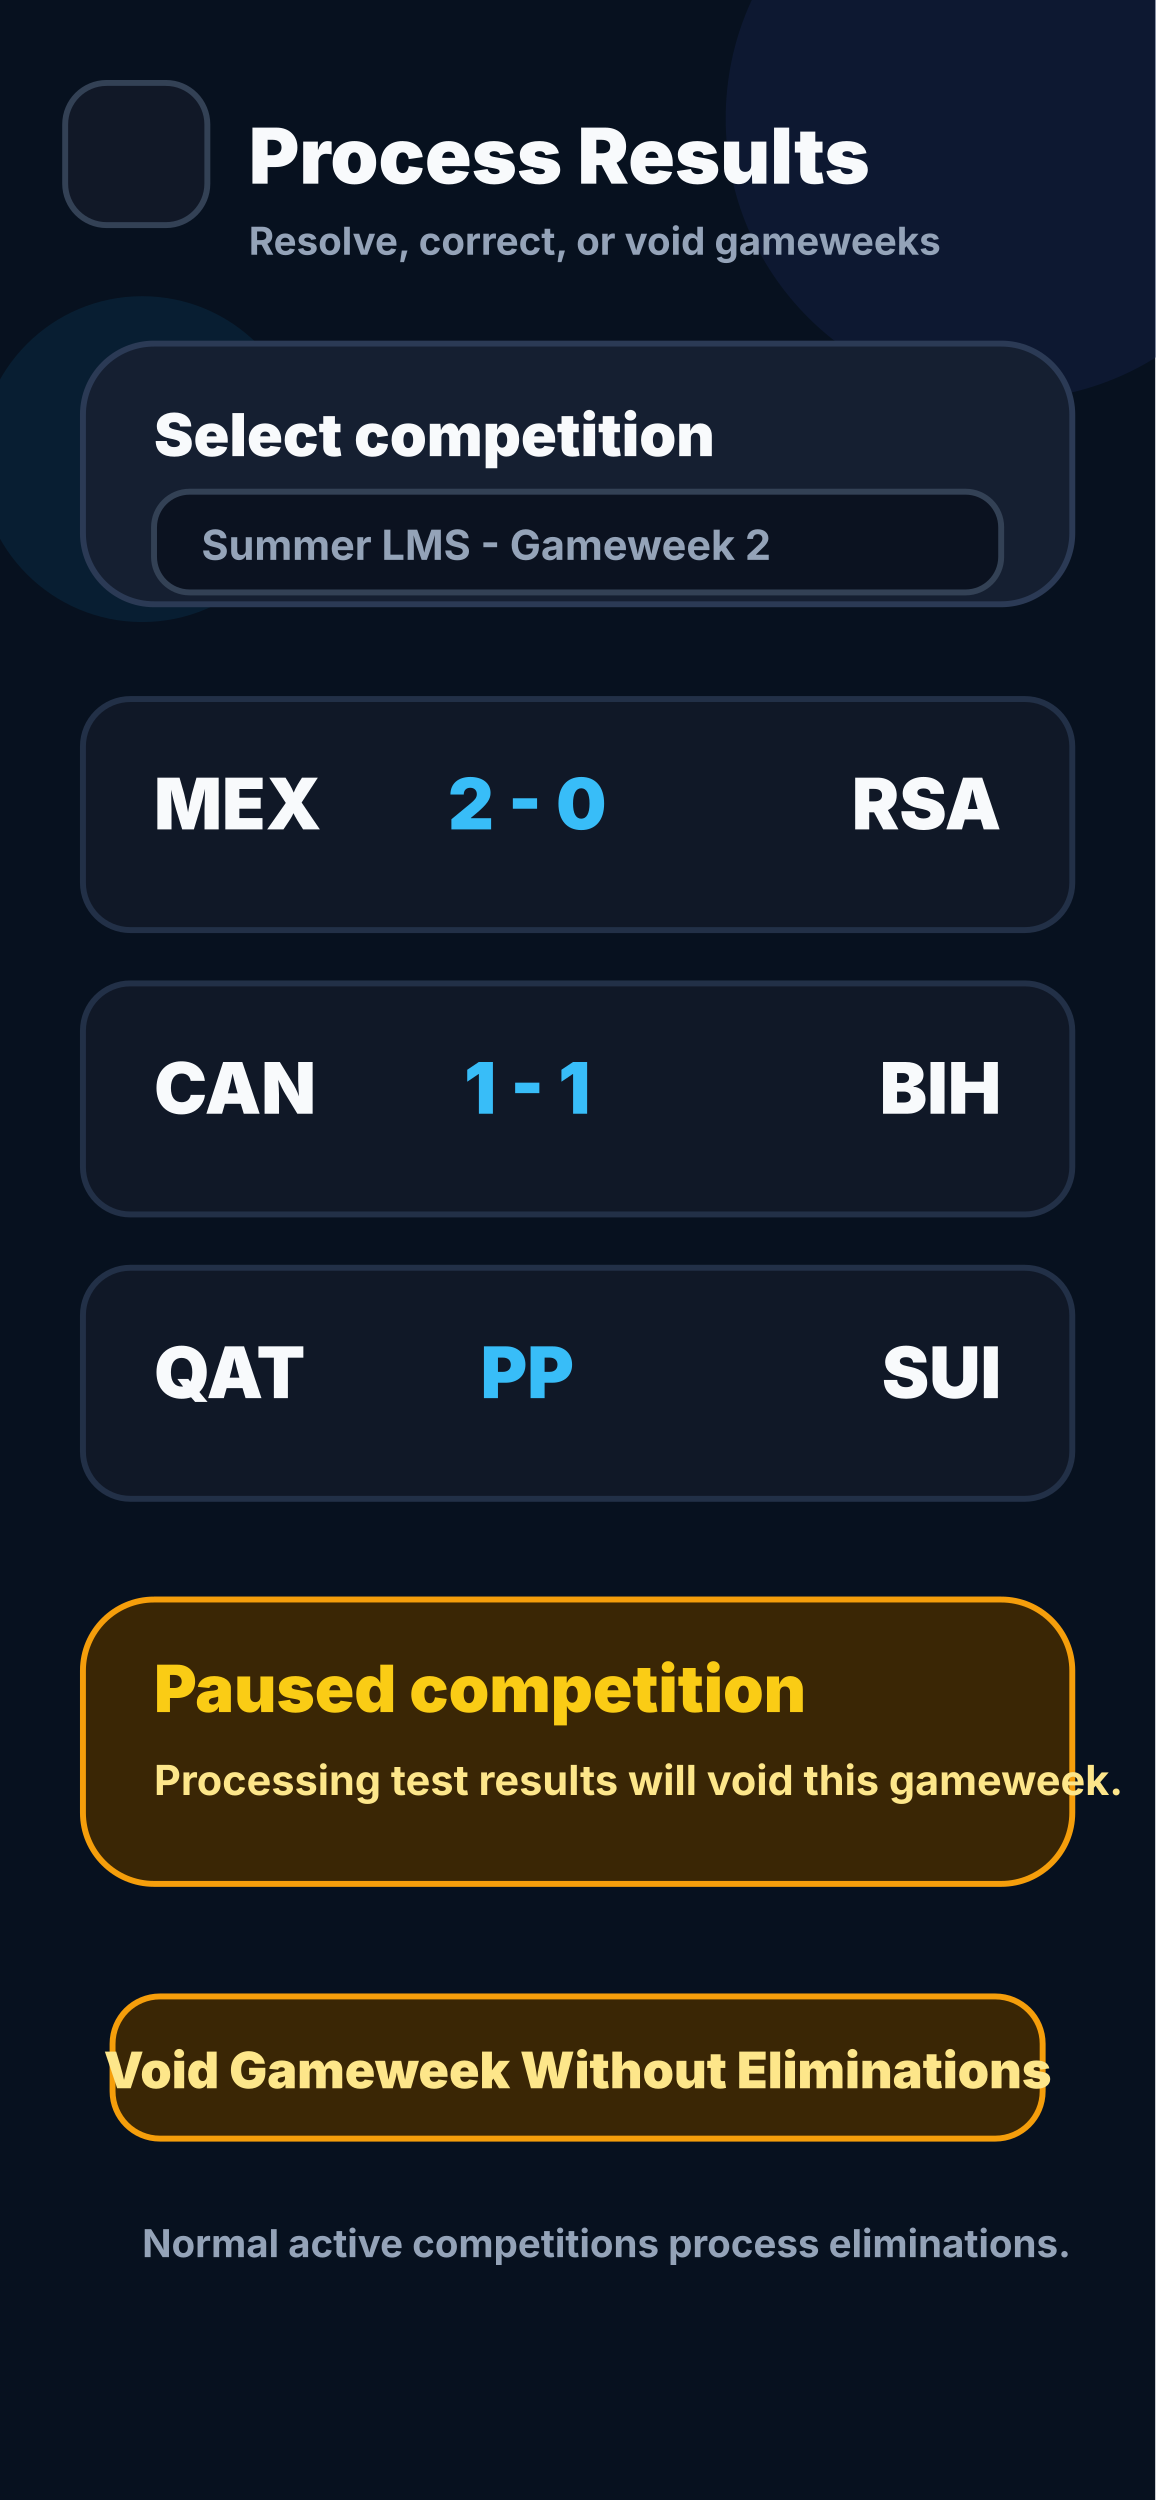
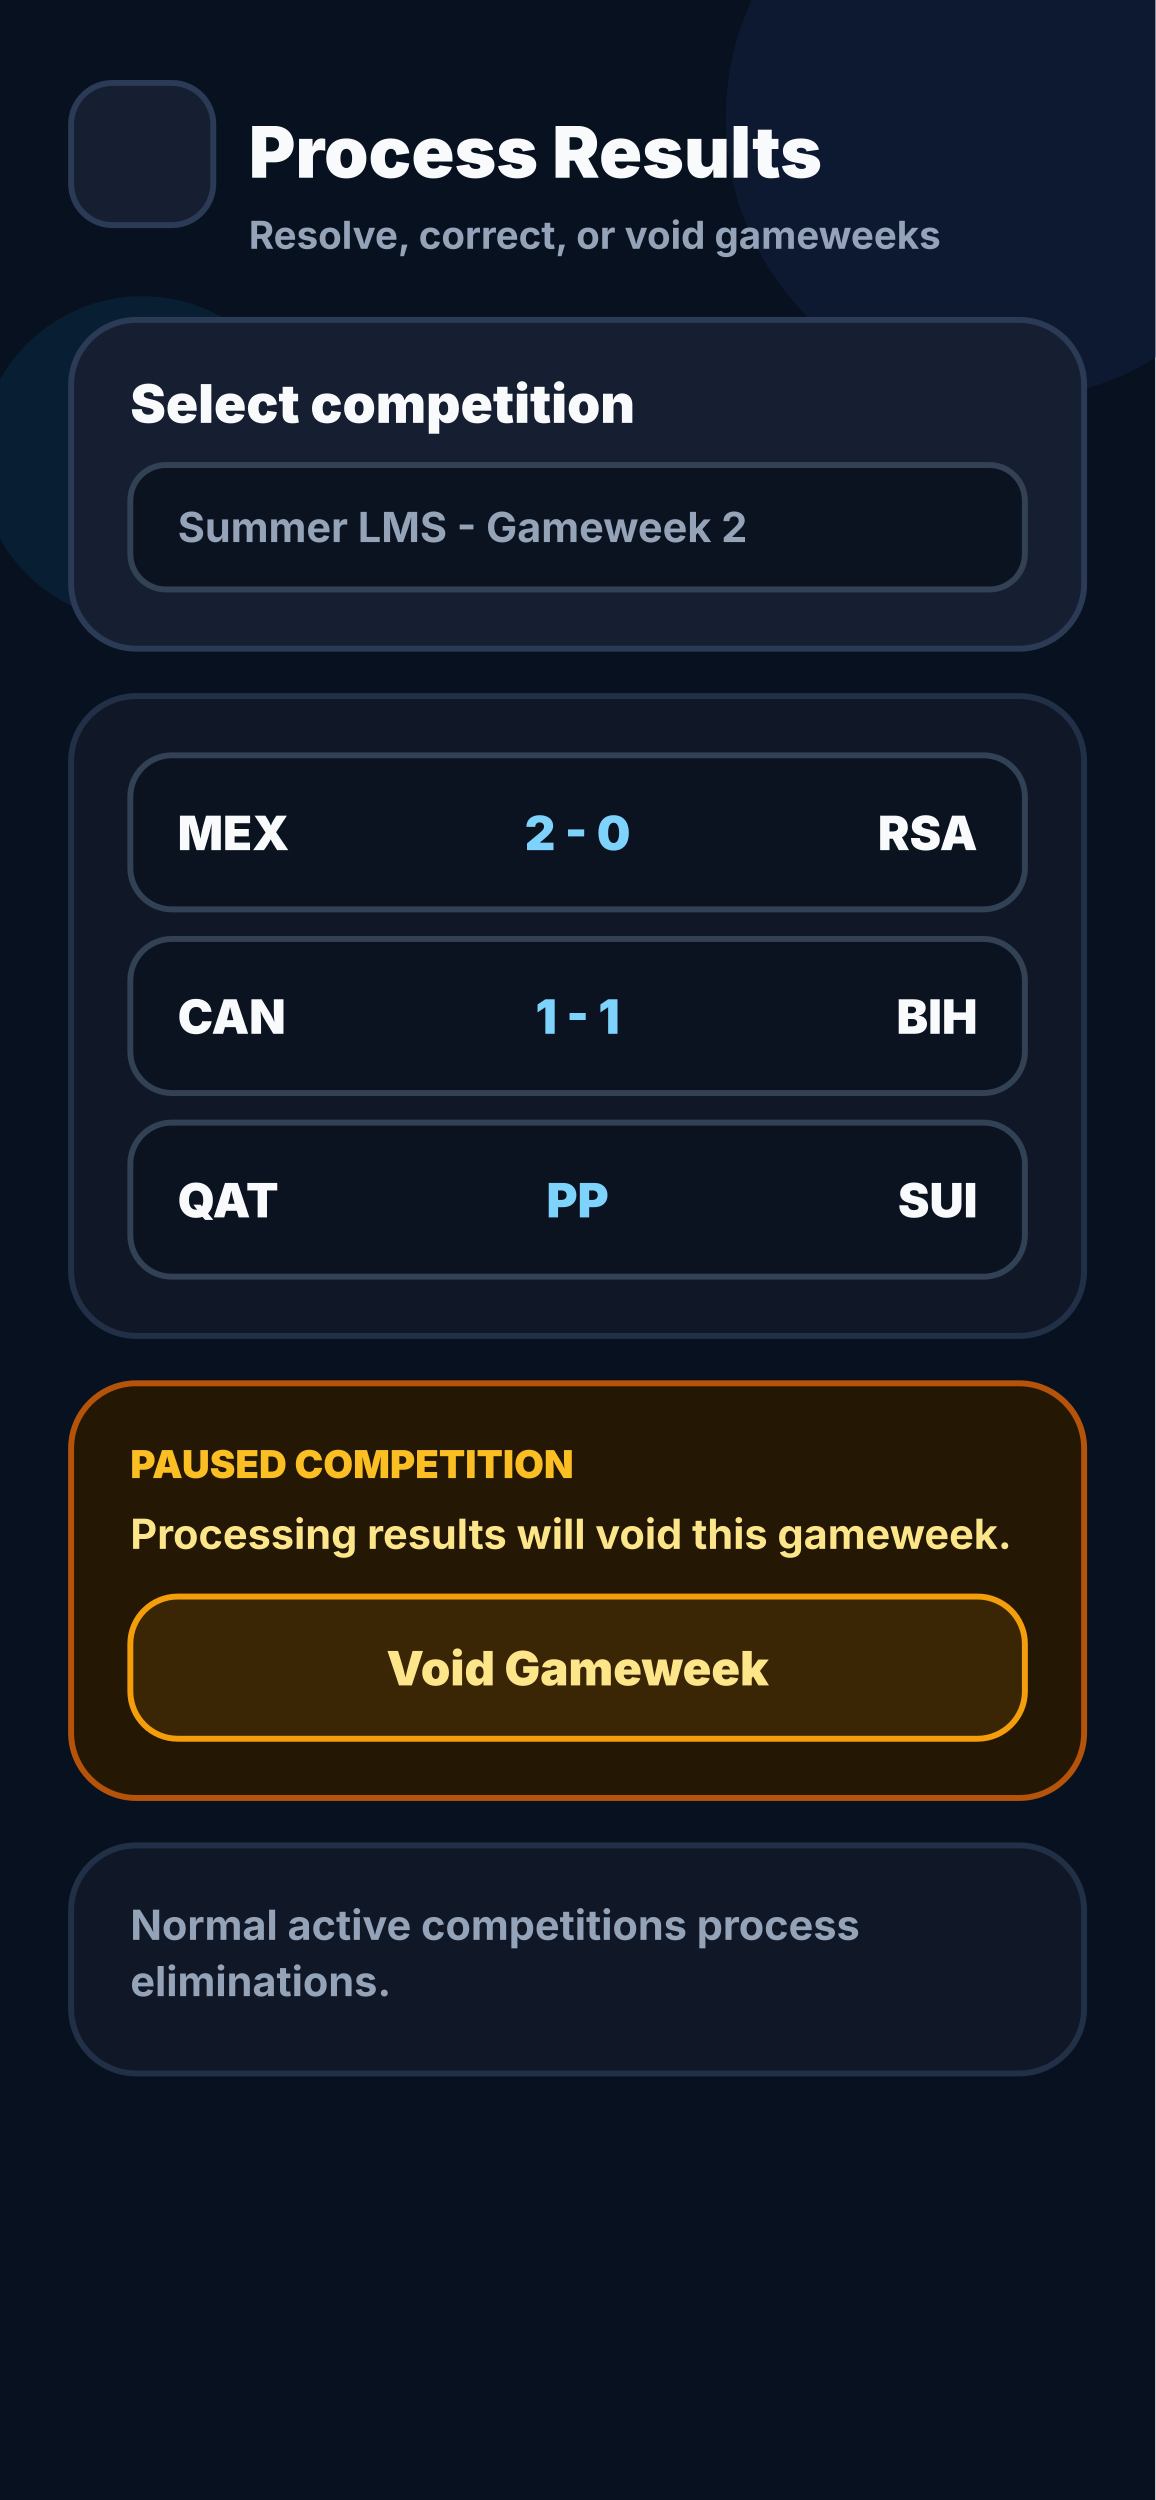
<svg xmlns="http://www.w3.org/2000/svg" width="390" height="844" viewBox="0 0 390 844">
  <rect width="390" height="844" fill="#07111f" />
  <circle cx="340" cy="40" r="95" fill="#172554" opacity="0.35" />
  <circle cx="48" cy="155" r="55" fill="#082f49" opacity="0.45" />
-   <rect x="22" y="28" width="48" height="48" rx="14" fill="#111827" stroke="#334155" stroke-width="2" opacity="1" />
-   <text x="84" y="62" font-family="Inter, Arial, sans-serif" font-size="26" font-weight="900" fill="#f8fafc" text-anchor="start" opacity="1">Process Results</text>
-   <text x="84" y="86" font-family="Inter, Arial, sans-serif" font-size="13" font-weight="700" fill="#94a3b8" text-anchor="start" opacity="1">Resolve, correct, or void gameweeks</text>
-   <rect x="28" y="116" width="334" height="88" rx="24" fill="#151f31" stroke="#2b3a55" stroke-width="2" opacity="1" />
-   <text x="52" y="154" font-family="Inter, Arial, sans-serif" font-size="20" font-weight="900" fill="#f8fafc" text-anchor="start" opacity="1">Select competition</text>
-   <rect x="52" y="166" width="286" height="34" rx="12" fill="#0b1220" stroke="#334155" stroke-width="2" opacity="1" />
-   <text x="68" y="189" font-family="Inter, Arial, sans-serif" font-size="14" font-weight="700" fill="#94a3b8" text-anchor="start" opacity="1">Summer LMS - Gameweek 2</text>
-   <rect x="28" y="236" width="334" height="78" rx="16" fill="#101827" stroke="#223047" stroke-width="2" opacity="1" />
-   <text x="52" y="280" font-family="Inter, Arial, sans-serif" font-size="24" font-weight="900" fill="#f8fafc" text-anchor="start" opacity="1">MEX</text>
-   <text x="178" y="280" font-family="Inter, Arial, sans-serif" font-size="24" font-weight="900" fill="#38bdf8" text-anchor="middle" opacity="1">2 - 0</text>
-   <text x="338" y="280" font-family="Inter, Arial, sans-serif" font-size="24" font-weight="900" fill="#f8fafc" text-anchor="end" opacity="1">RSA</text>
-   <rect x="28" y="332" width="334" height="78" rx="16" fill="#101827" stroke="#223047" stroke-width="2" opacity="1" />
-   <text x="52" y="376" font-family="Inter, Arial, sans-serif" font-size="24" font-weight="900" fill="#f8fafc" text-anchor="start" opacity="1">CAN</text>
-   <text x="178" y="376" font-family="Inter, Arial, sans-serif" font-size="24" font-weight="900" fill="#38bdf8" text-anchor="middle" opacity="1">1 - 1</text>
-   <text x="338" y="376" font-family="Inter, Arial, sans-serif" font-size="24" font-weight="900" fill="#f8fafc" text-anchor="end" opacity="1">BIH</text>
-   <rect x="28" y="428" width="334" height="78" rx="16" fill="#101827" stroke="#223047" stroke-width="2" opacity="1" />
-   <text x="52" y="472" font-family="Inter, Arial, sans-serif" font-size="24" font-weight="900" fill="#f8fafc" text-anchor="start" opacity="1">QAT</text>
-   <text x="178" y="472" font-family="Inter, Arial, sans-serif" font-size="24" font-weight="900" fill="#38bdf8" text-anchor="middle" opacity="1">PP</text>
-   <text x="338" y="472" font-family="Inter, Arial, sans-serif" font-size="24" font-weight="900" fill="#f8fafc" text-anchor="end" opacity="1">SUI</text>
-   <rect x="28" y="540" width="334" height="96" rx="24" fill="#3a2605" stroke="#f59e0b" stroke-width="2" opacity="1" />
-   <text x="52" y="578" font-family="Inter, Arial, sans-serif" font-size="22" font-weight="900" fill="#facc15" text-anchor="start" opacity="1">Paused competition</text>
-   <text x="52" y="606" font-family="Inter, Arial, sans-serif" font-size="14" font-weight="700" fill="#fde68a" text-anchor="start" opacity="1">Processing test results will void this gameweek.</text>
-   <rect x="38" y="674" width="314" height="48" rx="16" fill="#3a2605" stroke="#f59e0b" stroke-width="2" opacity="1" />
-   <text x="195.0" y="705" font-family="Inter, Arial, sans-serif" font-size="17" font-weight="900" fill="#fde68a" text-anchor="middle" opacity="1">Void Gameweek Without Eliminations</text>
-   <text x="48" y="762" font-family="Inter, Arial, sans-serif" font-size="13" font-weight="700" fill="#94a3b8" text-anchor="start" opacity="1">Normal active competitions process eliminations.</text>
+   <rect x="24" y="28" width="48" height="48" rx="14" fill="#151f31" stroke="#2b3a55" stroke-width="2" />
+   <text x="84" y="60" font-family="Inter, Arial, sans-serif" font-size="24" font-weight="900" fill="#f8fafc" text-anchor="start">Process Results</text>
+   <text x="84" y="84" font-family="Inter, Arial, sans-serif" font-size="13" font-weight="700" fill="#94a3b8" text-anchor="start">Resolve, correct, or void gameweeks</text>
+   <rect x="24" y="108" width="342" height="111" rx="22" fill="#151f31" stroke="#2b3a55" stroke-width="2" />
+   <g transform="translate(44,128)">
+     <g transform="translate(0,0)">
+       <text x="0" y="14.76" font-family="Inter, Arial, sans-serif" font-size="18" font-weight="900" fill="#f8fafc" text-anchor="start">Select competition</text>
+     </g>
+     <g transform="translate(0,29)">
+       <rect x="0" y="0" width="302" height="42" rx="12" fill="#0b1220" stroke="#334155" stroke-width="2" />
+       <text x="16" y="26" font-family="Inter, Arial, sans-serif" font-size="14" font-weight="700" fill="#94a3b8" text-anchor="start">Summer LMS - Gameweek 2</text>
+     </g>
+   </g>
+   <rect x="24" y="235" width="342" height="216" rx="22" fill="#101827" stroke="#223047" stroke-width="2" />
+   <g transform="translate(44,255)">
+     <g transform="translate(0,0)">
+       <rect x="0" y="0" width="302" height="52" rx="14" fill="#0b1220" stroke="#334155" stroke-width="2" />
+       <text x="16" y="32" font-family="Inter, Arial, sans-serif" font-size="16" font-weight="900" fill="#f8fafc" text-anchor="start">MEX</text>
+       <text x="151" y="32" font-family="Inter, Arial, sans-serif" font-size="16" font-weight="900" fill="#7dd3fc" text-anchor="middle">2 - 0</text>
+       <text x="286" y="32" font-family="Inter, Arial, sans-serif" font-size="16" font-weight="900" fill="#f8fafc" text-anchor="end">RSA</text>
+     </g>
+     <g transform="translate(0,62)">
+       <rect x="0" y="0" width="302" height="52" rx="14" fill="#0b1220" stroke="#334155" stroke-width="2" />
+       <text x="16" y="32" font-family="Inter, Arial, sans-serif" font-size="16" font-weight="900" fill="#f8fafc" text-anchor="start">CAN</text>
+       <text x="151" y="32" font-family="Inter, Arial, sans-serif" font-size="16" font-weight="900" fill="#7dd3fc" text-anchor="middle">1 - 1</text>
+       <text x="286" y="32" font-family="Inter, Arial, sans-serif" font-size="16" font-weight="900" fill="#f8fafc" text-anchor="end">BIH</text>
+     </g>
+     <g transform="translate(0,124)">
+       <rect x="0" y="0" width="302" height="52" rx="14" fill="#0b1220" stroke="#334155" stroke-width="2" />
+       <text x="16" y="32" font-family="Inter, Arial, sans-serif" font-size="16" font-weight="900" fill="#f8fafc" text-anchor="start">QAT</text>
+       <text x="151" y="32" font-family="Inter, Arial, sans-serif" font-size="16" font-weight="900" fill="#7dd3fc" text-anchor="middle">PP</text>
+       <text x="286" y="32" font-family="Inter, Arial, sans-serif" font-size="16" font-weight="900" fill="#f8fafc" text-anchor="end">SUI</text>
+     </g>
+   </g>
+   <rect x="24" y="467" width="342" height="140" rx="22" fill="#241804" stroke="#b45309" stroke-width="2" />
+   <g transform="translate(44,487)">
+     <g transform="translate(0,0)">
+       <text x="0" y="12" font-family="Inter, Arial, sans-serif" font-size="13" font-weight="900" fill="#fbbf24" text-anchor="start">PAUSED COMPETITION</text>
+     </g>
+     <g transform="translate(0,24)">
+       <text x="0" y="11.9" font-family="Inter, Arial, sans-serif" font-size="14" font-weight="700" fill="#fde68a" text-anchor="start">Processing results will void this gameweek.</text>
+     </g>
+     <g transform="translate(0,52)">
+       <rect x="0" y="0" width="302" height="48" rx="16" fill="#3a2605" stroke="#f59e0b" stroke-width="2" />
+       <text x="151" y="30" font-family="Inter, Arial, sans-serif" font-size="16" font-weight="900" fill="#fde68a" text-anchor="middle">Void Gameweek</text>
+     </g>
+   </g>
+   <rect x="24" y="623" width="342" height="77" rx="22" fill="#101827" stroke="#223047" stroke-width="2" />
+   <g transform="translate(44,643)">
+     <g transform="translate(0,0)">
+       <text x="0" y="11.9" font-family="Inter, Arial, sans-serif" font-size="14" font-weight="700" fill="#94a3b8" text-anchor="start">Normal active competitions process</text>
+       <text x="0" y="30.9" font-family="Inter, Arial, sans-serif" font-size="14" font-weight="700" fill="#94a3b8" text-anchor="start">eliminations.</text>
+     </g>
+   </g>
</svg>
